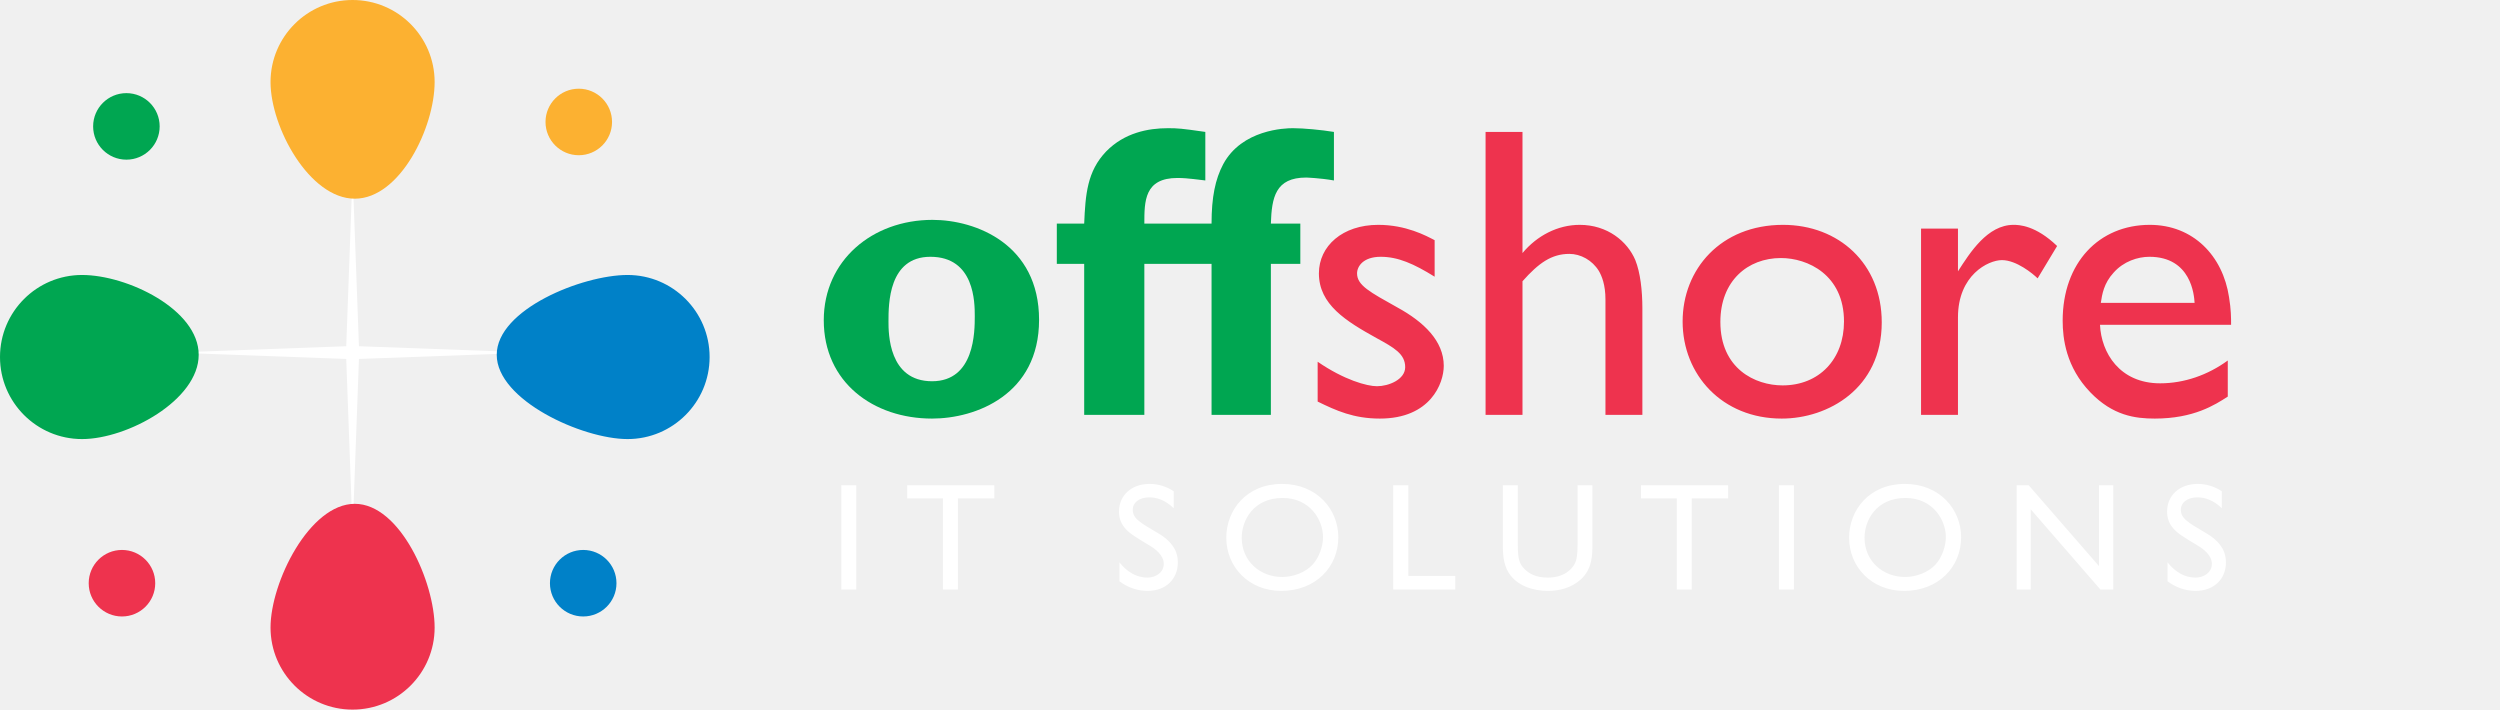
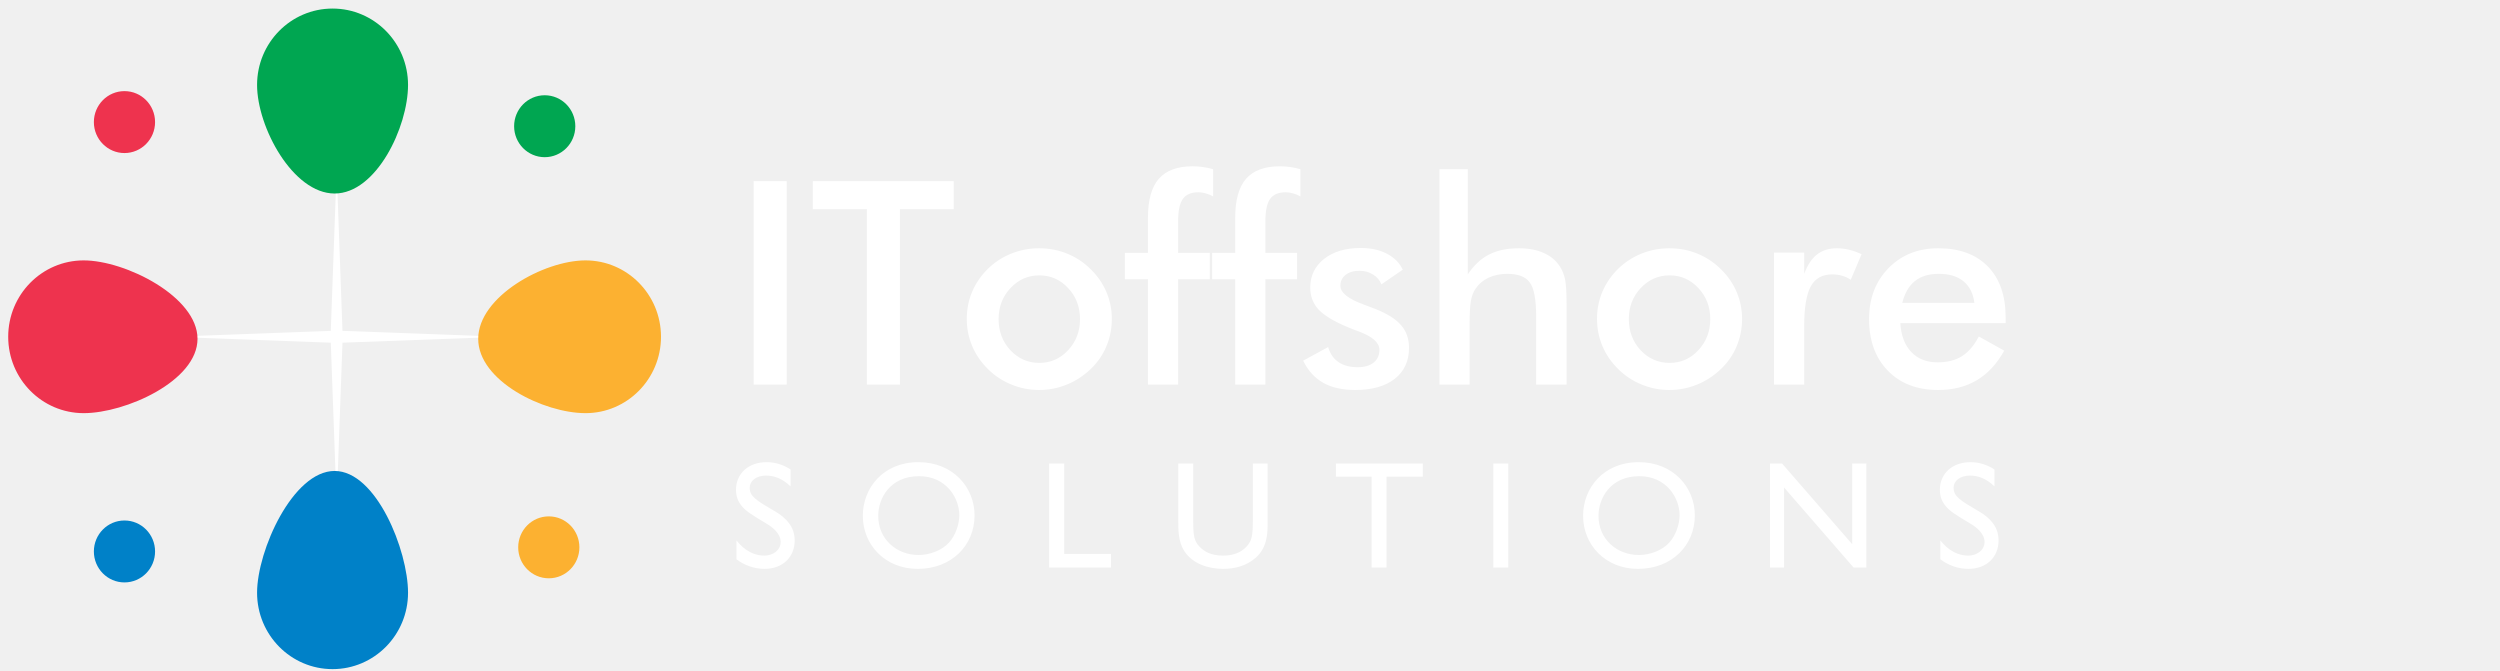
- <svg xmlns="http://www.w3.org/2000/svg" width="229" height="65" viewBox="0 0 229 65" fill="none">
-   <path d="M32.297 15.844L32.879 31.715L48.75 32.297L32.879 32.879L32.297 48.75L31.715 32.879L15.844 32.297L31.715 31.715L32.297 15.844Z" fill="white" />
-   <path d="M39.812 57.484C39.812 61.635 36.448 65 32.297 65C28.146 65 24.781 61.635 24.781 57.484C24.781 53.334 28.349 46.15 32.5 46.15C36.651 46.15 39.812 53.334 39.812 57.484Z" fill="#EE334E" />
-   <circle cx="11.172" cy="53.422" r="3.047" fill="#EE334E" />
-   <circle cx="53.016" cy="11.172" r="3.047" fill="#FCB131" />
-   <circle cx="53.422" cy="53.422" r="3.047" fill="#0081C8" />
-   <circle cx="11.578" cy="11.578" r="3.047" fill="#00A651" />
-   <path d="M65 32.703C65 36.854 61.635 40.219 57.484 40.219C53.334 40.219 45.5 36.651 45.5 32.5C45.5 28.349 53.334 25.188 57.484 25.188C61.635 25.188 65 28.552 65 32.703Z" fill="#0081C8" />
-   <path d="M39.812 7.516C39.812 11.666 36.651 18.2 32.5 18.2C28.349 18.2 24.781 11.666 24.781 7.516C24.781 3.365 28.146 0 32.297 0C36.448 0 39.812 3.365 39.812 7.516Z" fill="#FCB131" />
-   <path d="M18.2 32.5C18.2 36.651 11.666 40.219 7.516 40.219C3.365 40.219 0 36.854 0 32.703C0 28.552 3.365 25.188 7.516 25.188C11.666 25.188 18.2 28.349 18.2 32.5Z" fill="#00A651" />
-   <path d="M95.179 29.298C95.179 22.382 89.403 20.14 85.413 20.14C79.903 20.14 75.457 23.864 75.457 29.336C75.457 35.036 80.017 38.342 85.375 38.342C89.403 38.342 95.179 36.138 95.179 29.298ZM89.289 28.956C89.289 30.362 89.289 34.922 85.375 34.922C81.385 34.922 81.385 30.514 81.385 29.45C81.385 27.854 81.385 23.522 85.223 23.522C89.289 23.522 89.289 27.74 89.289 28.956ZM119.11 20.482H116.412C116.488 18.088 116.83 16.264 119.642 16.264C119.642 16.264 120.896 16.302 122.188 16.53V12.084C121.01 11.894 119.414 11.742 118.426 11.742C117.704 11.742 113.752 11.856 112.042 15.048C111.32 16.416 110.978 18.05 110.978 20.482H104.822C104.822 18.43 104.822 16.302 107.862 16.302C108.85 16.302 109.952 16.492 110.408 16.53V12.084L110.142 12.046C108.28 11.78 107.9 11.742 106.988 11.742C105.164 11.742 102.998 12.16 101.326 13.87C99.578 15.694 99.426 17.822 99.312 20.482H96.804V24.168H99.312V38H104.822V24.168H110.978V38H116.412V24.168H119.11V20.482Z" fill="#00A651" />
-   <path d="M131.413 22.002C130.615 21.584 128.791 20.596 126.245 20.596C122.977 20.596 120.811 22.534 120.811 25.042C120.811 27.892 123.281 29.412 126.093 30.97C127.689 31.844 128.715 32.414 128.715 33.63C128.715 34.77 127.195 35.378 126.131 35.378C125.219 35.378 123.129 34.808 120.697 33.136V36.784C122.407 37.62 124.003 38.342 126.397 38.342C131.033 38.342 132.249 35.112 132.249 33.516C132.249 31.236 130.425 29.488 127.993 28.158C125.485 26.752 124.307 26.144 124.307 25.042C124.307 24.396 124.877 23.522 126.473 23.522C128.069 23.522 129.513 24.168 131.413 25.346V22.002ZM139.46 12.084H136.078V38H139.46V25.764C140.942 24.092 142.12 23.256 143.754 23.256C144.78 23.256 145.844 23.826 146.452 24.814C146.718 25.27 147.06 26.068 147.06 27.436V38H150.442V28.272C150.442 26.6 150.252 24.966 149.796 23.826C149.074 22.116 147.25 20.596 144.704 20.596C142.69 20.596 140.79 21.584 139.46 23.18V12.084ZM163.324 20.596C157.624 20.596 154.128 24.662 154.128 29.45C154.128 34.314 157.738 38.342 163.21 38.342C167.428 38.342 172.368 35.606 172.368 29.526C172.368 24.13 168.416 20.596 163.324 20.596ZM163.134 23.636C165.566 23.636 168.91 25.156 168.91 29.45C168.91 32.908 166.63 35.302 163.286 35.302C160.778 35.302 157.586 33.782 157.586 29.488C157.586 25.726 160.094 23.636 163.134 23.636ZM175.968 20.938V38H179.35V29.07C179.35 25.194 182.124 23.826 183.378 23.826C184.708 23.826 186.228 25.08 186.646 25.498L188.432 22.534C186.456 20.634 184.936 20.596 184.442 20.596C182.048 20.596 180.452 23.142 179.35 24.852V20.938H175.968ZM204.064 33.022C202.24 34.352 200.074 35.112 197.87 35.112C194.146 35.112 192.474 32.3 192.36 29.754H204.368C204.368 29.108 204.368 28.348 204.178 27.208C203.608 23.446 200.91 20.596 196.92 20.596C192.284 20.596 188.94 24.054 188.94 29.374C188.94 31.008 189.244 33.63 191.486 35.948C193.538 38.076 195.59 38.342 197.376 38.342C200.948 38.342 202.886 37.088 204.064 36.328V33.022ZM192.436 27.74C192.55 26.98 192.702 25.954 193.614 24.966C194.526 23.94 195.818 23.522 196.882 23.522C200.72 23.522 200.986 27.056 201.024 27.74H192.436Z" fill="#EE334E" />
-   <path d="M78.436 44.452H77.064V54H78.436V44.452ZM91.078 44.452H83.098V45.656H86.374V54H87.746V45.656H91.078V44.452ZM107.512 44.998C106.854 44.564 106.098 44.326 105.314 44.326C103.592 44.326 102.5 45.418 102.5 46.86C102.5 47.462 102.682 47.91 102.976 48.288C103.396 48.82 103.83 49.086 105.342 49.996C105.79 50.262 106.602 50.85 106.602 51.648C106.602 52.46 105.832 52.908 105.118 52.908C103.676 52.908 102.822 51.858 102.542 51.508V53.244C103.284 53.804 104.18 54.126 105.118 54.126C106.812 54.126 107.89 53.02 107.89 51.522C107.89 50.836 107.666 50.318 107.372 49.94C107.008 49.45 106.546 49.114 106.14 48.876C104.32 47.812 103.76 47.476 103.76 46.664C103.76 46.062 104.334 45.558 105.272 45.558C105.916 45.558 106.7 45.768 107.512 46.552V44.998ZM117.438 44.326C114.176 44.326 112.328 46.72 112.328 49.254C112.328 51.914 114.372 54.126 117.368 54.126C120.49 54.126 122.59 51.956 122.59 49.212C122.59 46.65 120.616 44.326 117.438 44.326ZM117.494 45.614C119.986 45.614 121.19 47.616 121.19 49.198C121.19 50.024 120.84 51.06 120.238 51.718C119.58 52.432 118.474 52.852 117.452 52.852C115.45 52.852 113.742 51.424 113.742 49.254C113.742 47.658 114.82 45.614 117.494 45.614ZM129.005 44.452H127.619V54H133.303V52.754H129.005V44.452ZM145.864 44.452H144.506V49.87C144.506 50.808 144.422 51.312 144.24 51.648C143.988 52.11 143.316 52.908 141.776 52.908C140.67 52.908 140.04 52.53 139.634 52.11C139.144 51.62 139.032 51.13 139.032 49.87V44.452H137.66V49.87C137.66 50.514 137.66 51.62 138.192 52.46C138.948 53.664 140.432 54.126 141.776 54.126C142.868 54.126 143.932 53.846 144.786 53.09C145.864 52.124 145.864 50.794 145.864 49.87V44.452ZM158.297 44.452H150.317V45.656H153.593V54H154.965V45.656H158.297V44.452ZM164.324 44.452H162.952V54H164.324V44.452ZM174.488 44.326C171.226 44.326 169.378 46.72 169.378 49.254C169.378 51.914 171.422 54.126 174.418 54.126C177.54 54.126 179.64 51.956 179.64 49.212C179.64 46.65 177.666 44.326 174.488 44.326ZM174.544 45.614C177.036 45.614 178.24 47.616 178.24 49.198C178.24 50.024 177.89 51.06 177.288 51.718C176.63 52.432 175.524 52.852 174.502 52.852C172.5 52.852 170.792 51.424 170.792 49.254C170.792 47.658 171.87 45.614 174.544 45.614ZM193.573 44.452H192.271V51.858L185.831 44.452H184.725V54H186.013V46.65L192.397 54H193.573V44.452ZM203.517 44.998C202.859 44.564 202.103 44.326 201.319 44.326C199.597 44.326 198.505 45.418 198.505 46.86C198.505 47.462 198.687 47.91 198.981 48.288C199.401 48.82 199.835 49.086 201.347 49.996C201.795 50.262 202.607 50.85 202.607 51.648C202.607 52.46 201.837 52.908 201.123 52.908C199.681 52.908 198.827 51.858 198.547 51.508V53.244C199.289 53.804 200.185 54.126 201.123 54.126C202.817 54.126 203.895 53.02 203.895 51.522C203.895 50.836 203.671 50.318 203.377 49.94C203.013 49.45 202.551 49.114 202.145 48.876C200.325 47.812 199.765 47.476 199.765 46.664C199.765 46.062 200.339 45.558 201.277 45.558C201.921 45.558 202.705 45.768 203.517 46.552V44.998Z" fill="white" />
+ <svg xmlns="http://www.w3.org/2000/svg" width="246" height="66" viewBox="0 0 246 66" fill="none">
+   <path d="M49.384 33.139L33.7 33.72L33.125 49.592L32.55 33.72L16.865 33.139L32.55 32.557L33.125 16.686L33.7 32.557L49.384 33.139Z" fill="white" />
+   <path d="M8.234 40.654C4.132 40.654 0.807 37.289 0.807 33.139C0.807 28.988 4.132 25.623 8.234 25.623C12.336 25.623 19.435 29.191 19.435 33.342C19.435 37.493 12.336 40.654 8.234 40.654Z" fill="#EE334E" />
+   <ellipse cx="12.248" cy="12.014" rx="3.047" ry="3.011" transform="rotate(90 12.2482 12.0137)" fill="#EE334E" />
+   <ellipse cx="54.002" cy="53.857" rx="3.047" ry="3.011" transform="rotate(90 54.0015 53.8574)" fill="#FCB131" />
+   <ellipse cx="12.248" cy="54.264" rx="3.047" ry="3.011" transform="rotate(90 12.2482 54.2637)" fill="#0081C8" />
+   <ellipse cx="53.6" cy="12.42" rx="3.047" ry="3.011" transform="rotate(90 53.6001 12.4199)" fill="#00A651" />
+   <path d="M32.724 65.842C28.622 65.842 25.296 62.477 25.296 58.326C25.296 54.175 28.822 46.342 32.924 46.342C37.026 46.342 40.151 54.175 40.151 58.326C40.151 62.477 36.825 65.842 32.724 65.842Z" fill="#0081C8" />
+   <path d="M57.615 40.654C53.513 40.654 47.056 37.493 47.056 33.342C47.056 29.191 53.513 25.623 57.615 25.623C61.717 25.623 65.042 28.988 65.042 33.139C65.042 37.289 61.717 40.654 57.615 40.654Z" fill="#FCB131" />
+   <path d="M32.924 19.042C28.822 19.042 25.296 12.508 25.296 8.357C25.296 4.207 28.622 0.842 32.724 0.842C36.825 0.842 40.151 4.207 40.151 8.357C40.151 12.508 37.026 19.042 32.924 19.042Z" fill="#00A651" />
+   <path d="M77.792 46.197C77.087 45.732 76.277 45.477 75.437 45.477C73.592 45.477 72.422 46.647 72.422 48.192C72.422 48.837 72.617 49.317 72.932 49.722C73.382 50.292 73.847 50.577 75.467 51.552C75.947 51.837 76.817 52.467 76.817 53.322C76.817 54.192 75.992 54.672 75.227 54.672C73.682 54.672 72.767 53.547 72.467 53.172V55.032C73.262 55.632 74.222 55.977 75.227 55.977C77.042 55.977 78.197 54.792 78.197 53.187C78.197 52.452 77.957 51.897 77.642 51.492C77.252 50.967 76.757 50.607 76.322 50.352C74.372 49.212 73.772 48.852 73.772 47.982C73.772 47.337 74.387 46.797 75.392 46.797C76.082 46.797 76.922 47.022 77.792 47.862V46.197ZM90.377 45.477C86.882 45.477 84.902 48.042 84.902 50.757C84.902 53.607 87.092 55.977 90.302 55.977C93.647 55.977 95.897 53.652 95.897 50.712C95.897 47.967 93.782 45.477 90.377 45.477ZM90.437 46.857C93.107 46.857 94.397 49.002 94.397 50.697C94.397 51.582 94.022 52.692 93.377 53.397C92.672 54.162 91.487 54.612 90.392 54.612C88.247 54.612 86.417 53.082 86.417 50.757C86.417 49.047 87.572 46.857 90.437 46.857ZM104.72 45.612H103.235V55.842H109.325V54.507H104.72V45.612ZM124.734 45.612H123.279V51.417C123.279 52.422 123.189 52.962 122.994 53.322C122.724 53.817 122.004 54.672 120.354 54.672C119.169 54.672 118.494 54.267 118.059 53.817C117.534 53.292 117.414 52.767 117.414 51.417V45.612H115.944V51.417C115.944 52.107 115.944 53.292 116.514 54.192C117.324 55.482 118.914 55.977 120.354 55.977C121.524 55.977 122.664 55.677 123.579 54.867C124.734 53.832 124.734 52.407 124.734 51.417V45.612ZM140.004 45.612H131.454V46.902H134.964V55.842H136.434V46.902H140.004V45.612ZM148.412 45.612H146.942V55.842H148.412V45.612ZM161.252 45.477C157.757 45.477 155.777 48.042 155.777 50.757C155.777 53.607 157.967 55.977 161.177 55.977C164.522 55.977 166.772 53.652 166.772 50.712C166.772 47.967 164.657 45.477 161.252 45.477ZM161.312 46.857C163.982 46.857 165.272 49.002 165.272 50.697C165.272 51.582 164.897 52.692 164.252 53.397C163.547 54.162 162.362 54.612 161.267 54.612C159.122 54.612 157.292 53.082 157.292 50.757C157.292 49.047 158.447 46.857 161.312 46.857ZM183.65 45.612H182.255V53.547L175.355 45.612H174.17V55.842H175.55V47.967L182.39 55.842H183.65V45.612ZM196.254 46.197C195.549 45.732 194.739 45.477 193.899 45.477C192.054 45.477 190.884 46.647 190.884 48.192C190.884 48.837 191.079 49.317 191.394 49.722C191.844 50.292 192.309 50.577 193.929 51.552C194.409 51.837 195.279 52.467 195.279 53.322C195.279 54.192 194.454 54.672 193.689 54.672C192.144 54.672 191.229 53.547 190.929 53.172V55.032C191.724 55.632 192.684 55.977 193.689 55.977C195.504 55.977 196.659 54.792 196.659 53.187C196.659 52.452 196.419 51.897 196.104 51.492C195.714 50.967 195.219 50.607 194.784 50.352C192.834 49.212 192.234 48.852 192.234 47.982C192.234 47.337 192.849 46.797 193.854 46.797C194.544 46.797 195.384 47.022 196.254 47.862V46.197Z" fill="white" />
+   <path d="M74.158 37.842V17.826H77.412V37.842H74.158ZM88.555 20.588V37.842H85.301V20.588H79.982V17.826H93.846V20.588H88.555ZM106.273 31.402C106.273 30.199 105.886 29.183 105.111 28.354C104.337 27.515 103.389 27.096 102.268 27.096C101.156 27.096 100.208 27.515 99.424 28.354C98.649 29.183 98.262 30.199 98.262 31.402C98.262 32.605 98.649 33.626 99.424 34.465C100.208 35.294 101.156 35.709 102.268 35.709C103.38 35.709 104.323 35.294 105.098 34.465C105.882 33.626 106.273 32.605 106.273 31.402ZM95.131 31.375C95.131 30.427 95.309 29.534 95.664 28.695C96.029 27.848 96.548 27.096 97.223 26.439C97.888 25.792 98.654 25.296 99.519 24.949C100.385 24.603 101.292 24.43 102.24 24.43C103.215 24.43 104.132 24.603 104.988 24.949C105.854 25.296 106.629 25.806 107.312 26.48C107.996 27.146 108.516 27.898 108.871 28.736C109.227 29.575 109.404 30.454 109.404 31.375C109.404 32.332 109.227 33.23 108.871 34.068C108.525 34.907 108.014 35.65 107.34 36.297C106.629 36.98 105.84 37.495 104.975 37.842C104.109 38.197 103.197 38.375 102.24 38.375C101.301 38.375 100.399 38.197 99.533 37.842C98.667 37.495 97.897 36.99 97.223 36.324C96.539 35.65 96.019 34.893 95.664 34.055C95.309 33.216 95.131 32.323 95.131 31.375ZM112.959 37.842V27.479H110.689V24.881H112.959V21.408C112.959 19.686 113.314 18.414 114.025 17.594C114.745 16.773 115.857 16.363 117.361 16.363C117.68 16.363 118.008 16.386 118.346 16.432C118.683 16.477 119.025 16.55 119.371 16.65V19.33C119.134 19.193 118.893 19.093 118.646 19.029C118.41 18.956 118.168 18.92 117.922 18.92C117.211 18.92 116.701 19.139 116.391 19.576C116.081 20.014 115.926 20.752 115.926 21.791V24.881H119.043V27.479H115.926V37.842H112.959ZM121.545 37.842V27.479H119.275V24.881H121.545V21.408C121.545 19.686 121.9 18.414 122.611 17.594C123.331 16.773 124.443 16.363 125.947 16.363C126.266 16.363 126.594 16.386 126.932 16.432C127.269 16.477 127.611 16.55 127.957 16.65V19.33C127.72 19.193 127.479 19.093 127.232 19.029C126.995 18.956 126.754 18.92 126.508 18.92C125.797 18.92 125.286 19.139 124.977 19.576C124.667 20.014 124.512 20.752 124.512 21.791V24.881H127.629V27.479H124.512V37.842H121.545ZM128.23 35.49L130.691 34.15C130.874 34.797 131.211 35.29 131.703 35.627C132.195 35.964 132.829 36.133 133.604 36.133C134.269 36.133 134.788 35.982 135.162 35.682C135.545 35.372 135.736 34.953 135.736 34.424C135.736 33.722 135.062 33.12 133.713 32.619C133.257 32.455 132.906 32.318 132.66 32.209C131.275 31.635 130.304 31.051 129.748 30.459C129.201 29.866 128.928 29.146 128.928 28.299C128.928 27.141 129.379 26.203 130.281 25.482C131.193 24.762 132.396 24.402 133.891 24.402C134.893 24.402 135.75 24.589 136.461 24.963C137.181 25.328 137.705 25.852 138.033 26.535L135.928 27.984C135.773 27.574 135.499 27.251 135.107 27.014C134.725 26.768 134.278 26.645 133.768 26.645C133.202 26.645 132.747 26.781 132.4 27.055C132.063 27.319 131.895 27.674 131.895 28.121C131.895 28.796 132.66 29.411 134.191 29.967C134.674 30.14 135.048 30.281 135.312 30.391C136.507 30.865 137.359 31.402 137.869 32.004C138.389 32.596 138.648 33.339 138.648 34.232C138.648 35.527 138.179 36.543 137.24 37.281C136.301 38.01 135.007 38.375 133.357 38.375C132.09 38.375 131.038 38.138 130.199 37.664C129.361 37.19 128.704 36.465 128.23 35.49ZM141.643 37.842V16.65H144.432V27C145.024 26.107 145.721 25.455 146.523 25.045C147.326 24.635 148.301 24.43 149.449 24.43C150.415 24.43 151.236 24.585 151.91 24.895C152.594 25.195 153.127 25.646 153.51 26.248C153.738 26.604 153.902 27.018 154.002 27.492C154.102 27.966 154.152 28.796 154.152 29.98V37.842H151.158V31.184C151.158 29.479 150.949 28.349 150.529 27.793C150.119 27.228 149.385 26.945 148.328 26.945C147.635 26.945 147.016 27.073 146.469 27.328C145.931 27.583 145.507 27.943 145.197 28.408C144.979 28.718 144.824 29.119 144.732 29.611C144.65 30.094 144.609 30.869 144.609 31.936V37.842H141.643ZM168.289 31.402C168.289 30.199 167.902 29.183 167.127 28.354C166.352 27.515 165.404 27.096 164.283 27.096C163.171 27.096 162.223 27.515 161.439 28.354C160.665 29.183 160.277 30.199 160.277 31.402C160.277 32.605 160.665 33.626 161.439 34.465C162.223 35.294 163.171 35.709 164.283 35.709C165.395 35.709 166.339 35.294 167.113 34.465C167.897 33.626 168.289 32.605 168.289 31.402ZM157.146 31.375C157.146 30.427 157.324 29.534 157.68 28.695C158.044 27.848 158.564 27.096 159.238 26.439C159.904 25.792 160.669 25.296 161.535 24.949C162.401 24.603 163.308 24.43 164.256 24.43C165.231 24.43 166.147 24.603 167.004 24.949C167.87 25.296 168.645 25.806 169.328 26.48C170.012 27.146 170.531 27.898 170.887 28.736C171.242 29.575 171.42 30.454 171.42 31.375C171.42 32.332 171.242 33.23 170.887 34.068C170.54 34.907 170.03 35.65 169.355 36.297C168.645 36.98 167.856 37.495 166.99 37.842C166.124 38.197 165.213 38.375 164.256 38.375C163.317 38.375 162.415 38.197 161.549 37.842C160.683 37.495 159.913 36.99 159.238 36.324C158.555 35.65 158.035 34.893 157.68 34.055C157.324 33.216 157.146 32.323 157.146 31.375ZM177.531 26.945C177.85 26.088 178.27 25.455 178.789 25.045C179.318 24.635 179.969 24.43 180.744 24.43C181.163 24.43 181.574 24.48 181.975 24.58C182.385 24.68 182.786 24.826 183.178 25.018L182.111 27.533C181.856 27.351 181.578 27.219 181.277 27.137C180.986 27.046 180.658 27 180.293 27C179.309 27 178.602 27.396 178.174 28.189C177.745 28.973 177.531 30.295 177.531 32.154V37.842H174.564V24.854H177.531V26.945ZM197.355 31.799H186.992C187.065 33.011 187.425 33.959 188.072 34.643C188.719 35.317 189.581 35.654 190.656 35.654C191.613 35.654 192.411 35.454 193.049 35.053C193.687 34.652 194.243 34.005 194.717 33.111L197.219 34.506C196.49 35.809 195.587 36.78 194.512 37.418C193.436 38.056 192.174 38.375 190.725 38.375C188.646 38.375 186.992 37.742 185.762 36.475C184.531 35.208 183.916 33.517 183.916 31.402C183.916 29.37 184.549 27.702 185.816 26.398C187.092 25.086 188.729 24.43 190.725 24.43C192.812 24.43 194.439 25.027 195.605 26.221C196.772 27.415 197.355 29.087 197.355 31.238V31.799ZM194.279 29.803C194.161 28.873 193.805 28.167 193.213 27.684C192.62 27.191 191.809 26.945 190.779 26.945C189.804 26.945 189.02 27.182 188.428 27.656C187.835 28.13 187.421 28.846 187.184 29.803H194.279Z" fill="white" />
</svg>
